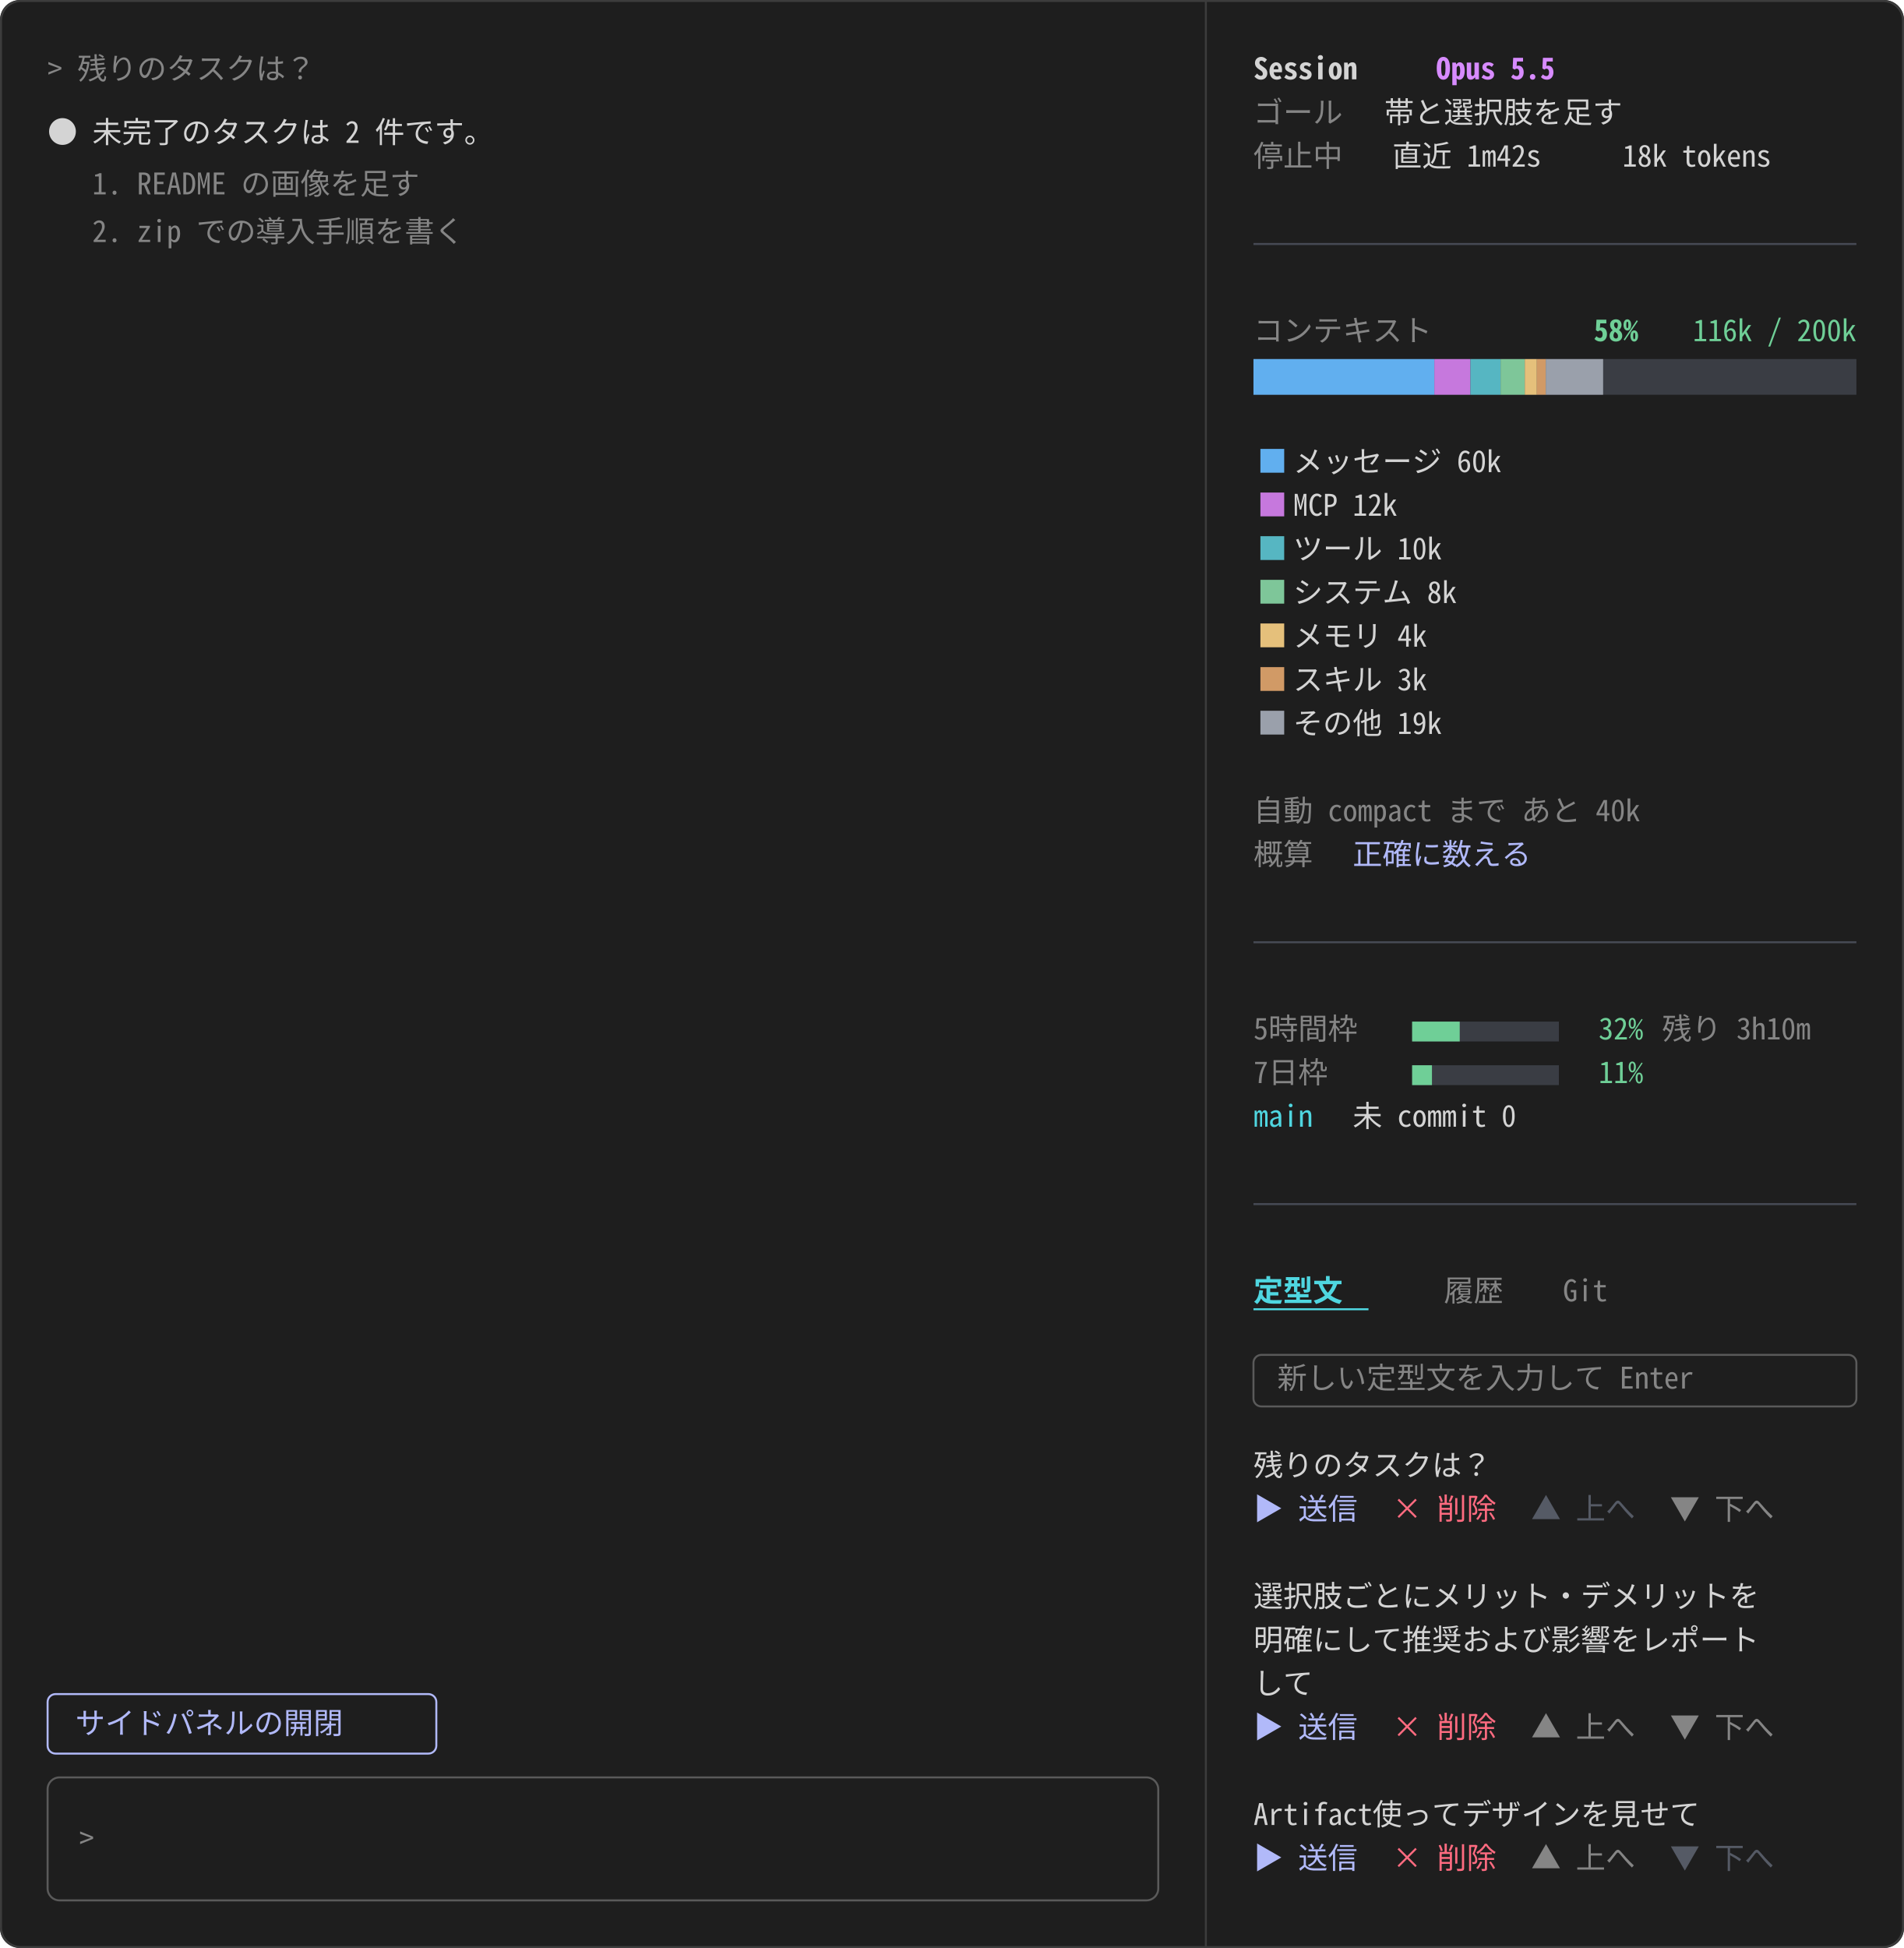
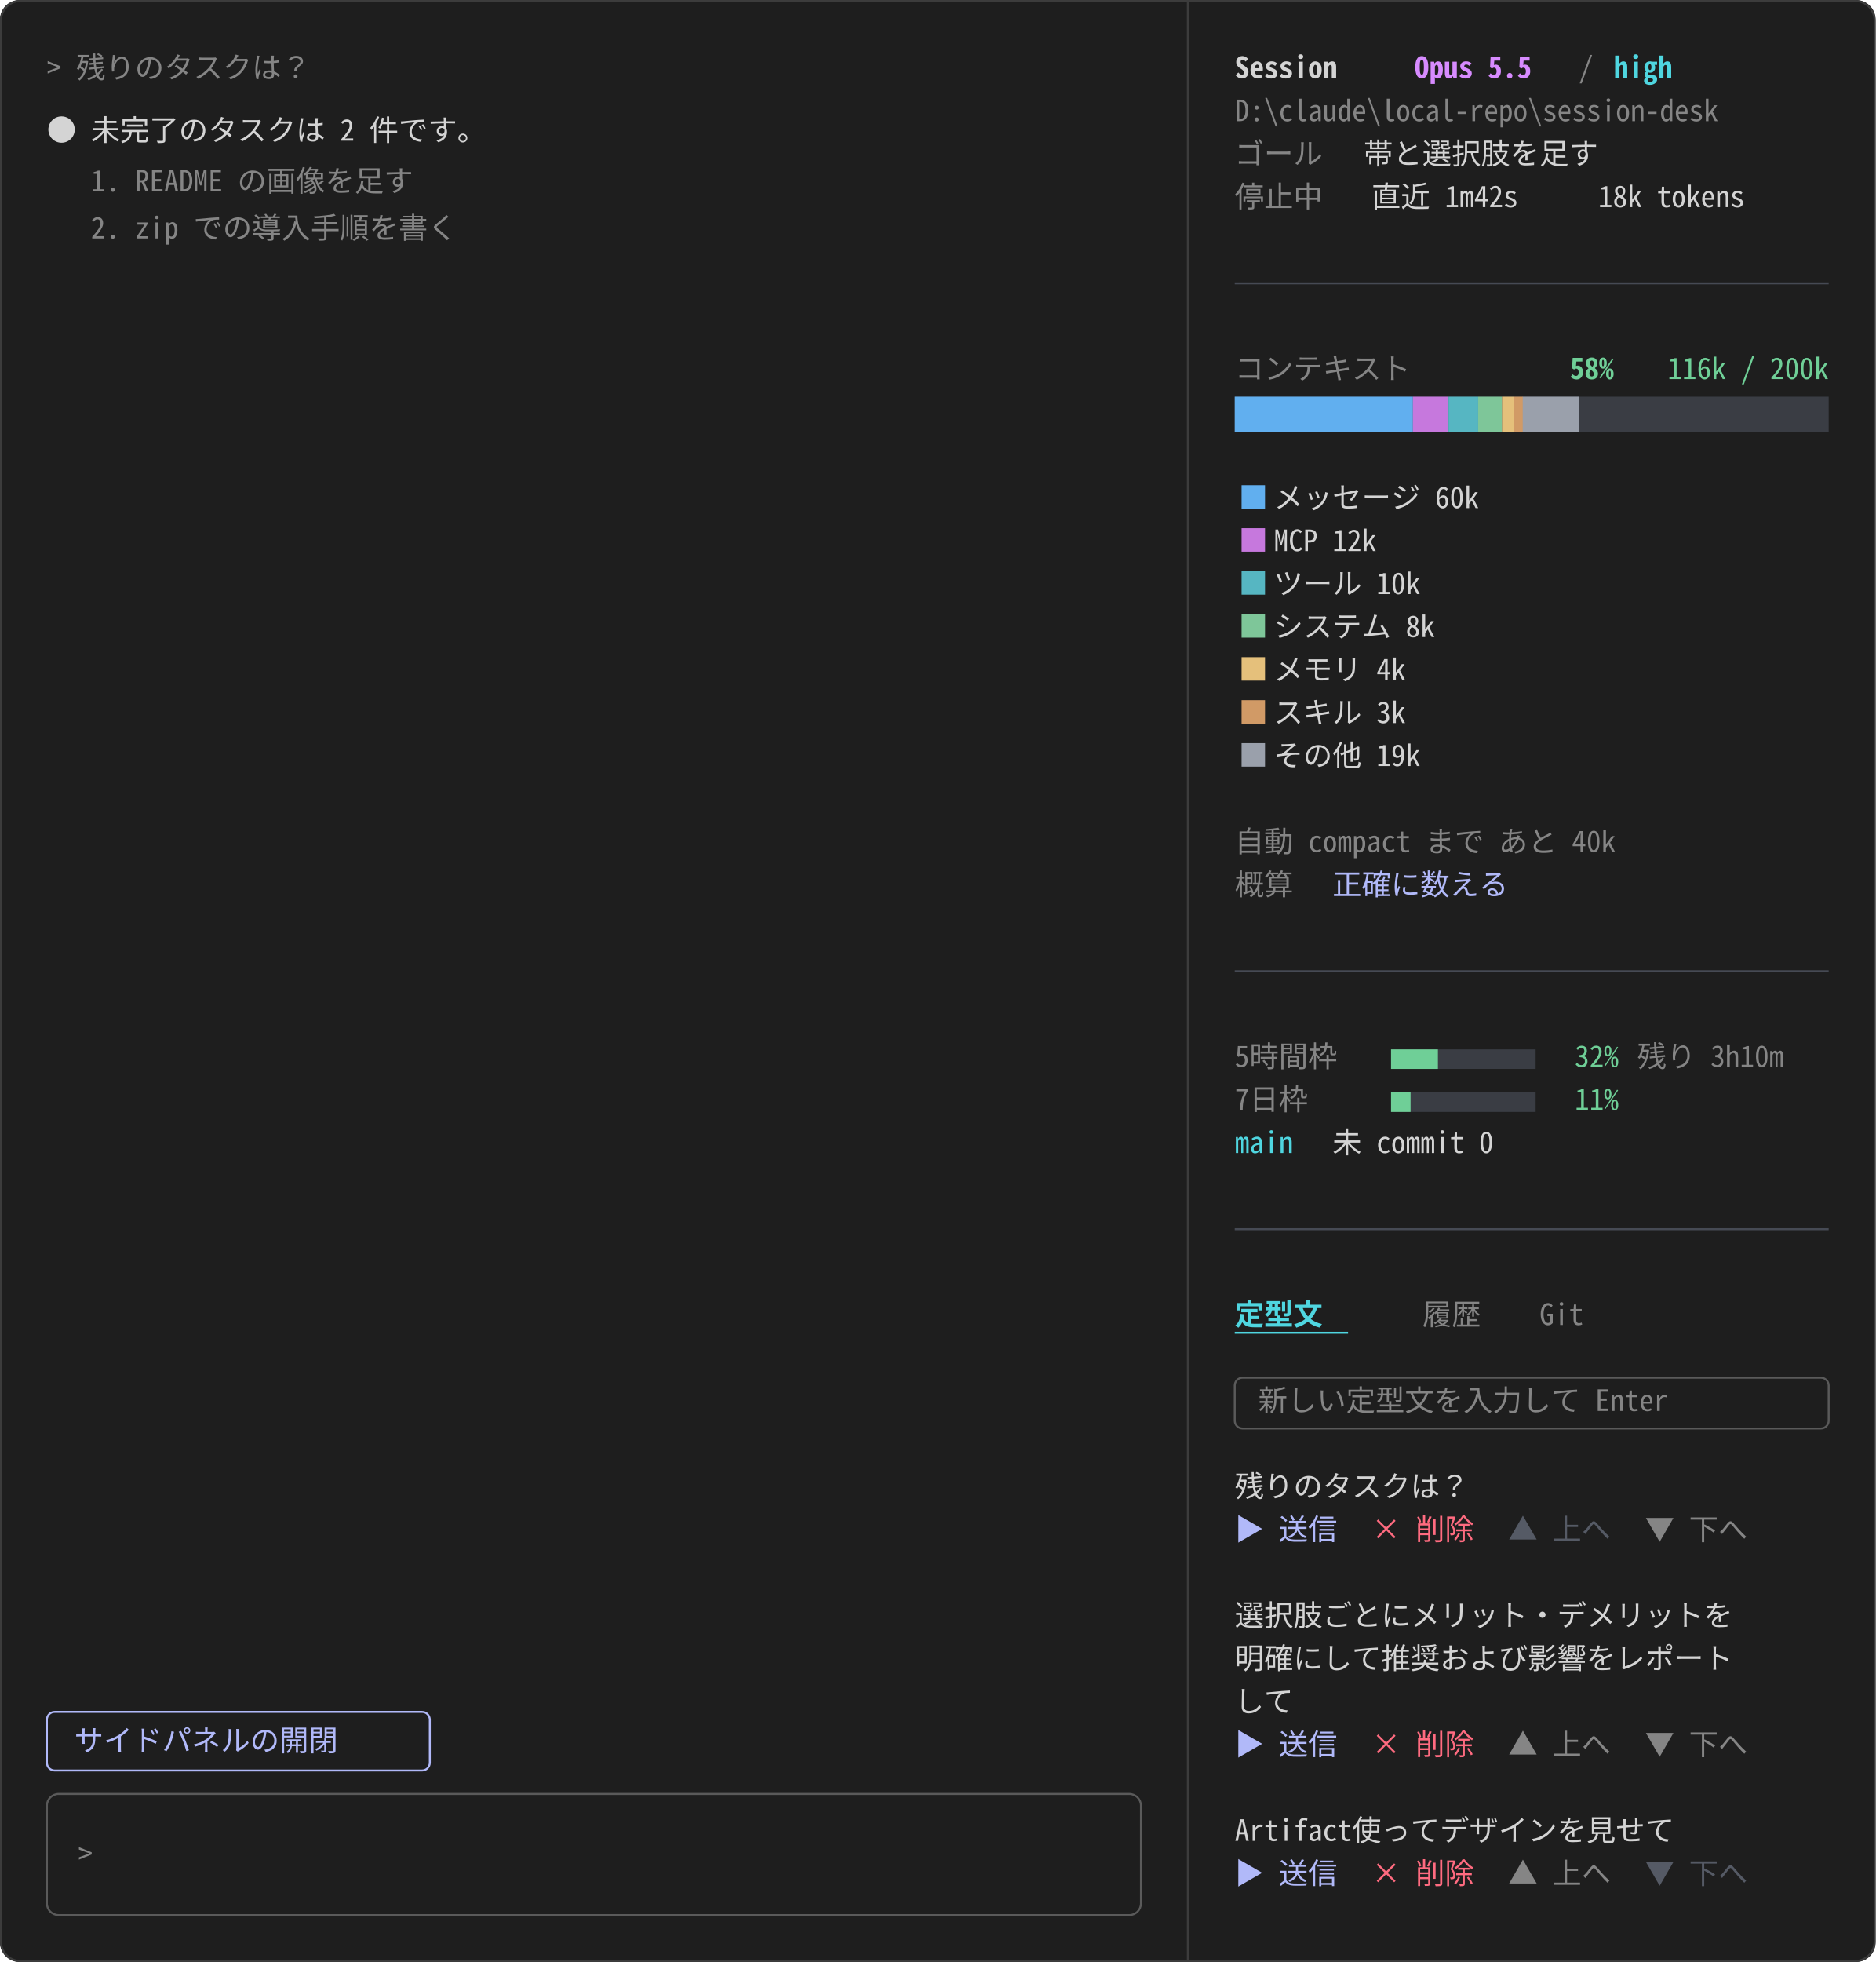
- <svg xmlns="http://www.w3.org/2000/svg" xml:space="preserve" viewBox="0 0 960 982" width="960" height="982" role="img" aria-labelledby="t d" font-family="Consolas, 'Cascadia Mono', 'Noto Sans Mono CJK JP', 'MS Gothic', monospace" font-size="15">
-   <rect x="0" y="0" width="960" height="982" rx="10" fill="#1e1e1e" />
-   <rect x="0.5" y="0.5" width="959" height="981" rx="10" fill="none" stroke="#3c3c3c" />
+ <svg xmlns="http://www.w3.org/2000/svg" xml:space="preserve" viewBox="0 0 960 1004" width="960" height="1004" role="img" aria-labelledby="t d" font-family="Consolas, 'Cascadia Mono', 'Noto Sans Mono CJK JP', 'MS Gothic', monospace" font-size="15">
+   <rect x="0" y="0" width="960" height="1004" rx="10" fill="#1e1e1e" />
+   <rect x="0.5" y="0.5" width="959" height="1003" rx="10" fill="none" stroke="#3c3c3c" />
  <text x="24" y="40" fill="#858585">&gt; 残りのタスクは？</text>
  <text x="24" y="72" fill="#d4d4d4">● 未完了のタスクは 2 件です。</text>
  <text x="24" y="98" fill="#858585">   1. README の画像を足す</text>
  <text x="24" y="122" fill="#858585">   2. zip での導入手順を書く</text>
-   <rect x="24" y="854" width="196" height="30" rx="4" fill="none" stroke="#b1b9f9" />
-   <text x="38" y="874" fill="#b1b9f9">サイドパネルの開閉</text>
-   <rect x="24" y="896" width="560" height="62" rx="6" fill="none" stroke="#5a5a5a" />
-   <text x="40" y="932" fill="#858585">&gt;</text>
-   <line x1="608" y1="0" x2="608" y2="982" stroke="#3c3c3c" />
+   <rect x="24" y="876" width="196" height="30" rx="4" fill="none" stroke="#b1b9f9" />
+   <text x="38" y="896" fill="#b1b9f9">サイドパネルの開閉</text>
+   <rect x="24" y="918" width="560" height="62" rx="6" fill="none" stroke="#5a5a5a" />
+   <text x="40" y="954" fill="#858585">&gt;</text>
+   <line x1="608" y1="0" x2="608" y2="1004" stroke="#3c3c3c" />
  <text x="632" y="40" fill="#d4d4d4" font-weight="bold">Session</text>
  <text x="724" y="40" fill="#d78bff" font-weight="bold">Opus 5.5</text>
-   <text x="632" y="62" fill="#858585">ゴール</text>
-   <text x="698" y="62" fill="#d4d4d4">帯と選択肢を足す</text>
-   <text x="632" y="84" fill="#858585">停止中</text>
-   <text x="702" y="84" fill="#d4d4d4">直近 1m42s</text>
-   <text x="818" y="84" fill="#d4d4d4">18k tokens</text>
-   <line x1="632" y1="123" x2="936" y2="123" stroke="#464a54" />
-   <text x="632" y="172" fill="#858585">コンテキスト</text>
-   <text x="826" y="172" fill="#6fcf97" font-weight="bold" text-anchor="end">58%</text>
-   <text x="936" y="172" fill="#6fcf97" text-anchor="end">116k / 200k</text>
-   <rect x="632" y="181" width="304" height="18" fill="#3a3d44" />
-   <rect x="632.0" y="181" width="91.2" height="18" fill="#61afef" />
-   <rect x="723.2" y="181" width="18.2" height="18" fill="#c678dd" />
-   <rect x="741.4" y="181" width="15.2" height="18" fill="#56b6c2" />
-   <rect x="756.6" y="181" width="12.2" height="18" fill="#7ec699" />
-   <rect x="768.8" y="181" width="6.1" height="18" fill="#e5c07b" />
-   <rect x="774.9" y="181" width="4.6" height="18" fill="#d19a66" />
-   <rect x="779.4" y="181" width="28.9" height="18" fill="#9aa0ab" />
-   <text x="634" y="238" fill="#61afef">■</text>
-   <text x="652" y="238" fill="#d4d4d4">メッセージ 60k</text>
-   <text x="634" y="260" fill="#c678dd">■</text>
-   <text x="652" y="260" fill="#d4d4d4">MCP 12k</text>
-   <text x="634" y="282" fill="#56b6c2">■</text>
-   <text x="652" y="282" fill="#d4d4d4">ツール 10k</text>
-   <text x="634" y="304" fill="#7ec699">■</text>
-   <text x="652" y="304" fill="#d4d4d4">システム 8k</text>
-   <text x="634" y="326" fill="#e5c07b">■</text>
-   <text x="652" y="326" fill="#d4d4d4">メモリ 4k</text>
-   <text x="634" y="348" fill="#d19a66">■</text>
-   <text x="652" y="348" fill="#d4d4d4">スキル 3k</text>
-   <text x="634" y="370" fill="#9aa0ab">■</text>
-   <text x="652" y="370" fill="#d4d4d4">その他 19k</text>
-   <text x="632" y="414" fill="#858585">自動 compact まで あと 40k</text>
-   <text x="632" y="436" fill="#858585">概算</text>
-   <text x="682" y="436" fill="#b1b9f9">正確に数える</text>
-   <line x1="632" y1="475" x2="936" y2="475" stroke="#464a54" />
-   <text x="632" y="524" fill="#858585">5時間枠</text>
-   <rect x="712" y="515" width="74" height="10" fill="#3a3d44" />
-   <rect x="712" y="515" width="24" height="10" fill="#6fcf97" />
-   <text x="806" y="524" fill="#6fcf97">32%</text>
-   <text x="838" y="524" fill="#858585">残り 3h10m</text>
-   <text x="632" y="546" fill="#858585">7日枠</text>
+   <text x="808" y="40" fill="#858585">/</text>
+   <text x="826" y="40" fill="#4fd6e0" font-weight="bold">high</text>
+   <text x="632" y="62" fill="#858585">D:\claude\local-repo\session-desk</text>
+   <text x="632" y="84" fill="#858585">ゴール</text>
+   <text x="698" y="84" fill="#d4d4d4">帯と選択肢を足す</text>
+   <text x="632" y="106" fill="#858585">停止中</text>
+   <text x="702" y="106" fill="#d4d4d4">直近 1m42s</text>
+   <text x="818" y="106" fill="#d4d4d4">18k tokens</text>
+   <line x1="632" y1="145" x2="936" y2="145" stroke="#464a54" />
+   <text x="632" y="194" fill="#858585">コンテキスト</text>
+   <text x="826" y="194" fill="#6fcf97" font-weight="bold" text-anchor="end">58%</text>
+   <text x="936" y="194" fill="#6fcf97" text-anchor="end">116k / 200k</text>
+   <rect x="632" y="203" width="304" height="18" fill="#3a3d44" />
+   <rect x="632.0" y="203" width="91.2" height="18" fill="#61afef" />
+   <rect x="723.2" y="203" width="18.2" height="18" fill="#c678dd" />
+   <rect x="741.4" y="203" width="15.2" height="18" fill="#56b6c2" />
+   <rect x="756.6" y="203" width="12.2" height="18" fill="#7ec699" />
+   <rect x="768.8" y="203" width="6.1" height="18" fill="#e5c07b" />
+   <rect x="774.9" y="203" width="4.6" height="18" fill="#d19a66" />
+   <rect x="779.4" y="203" width="28.9" height="18" fill="#9aa0ab" />
+   <text x="634" y="260" fill="#61afef">■</text>
+   <text x="652" y="260" fill="#d4d4d4">メッセージ 60k</text>
+   <text x="634" y="282" fill="#c678dd">■</text>
+   <text x="652" y="282" fill="#d4d4d4">MCP 12k</text>
+   <text x="634" y="304" fill="#56b6c2">■</text>
+   <text x="652" y="304" fill="#d4d4d4">ツール 10k</text>
+   <text x="634" y="326" fill="#7ec699">■</text>
+   <text x="652" y="326" fill="#d4d4d4">システム 8k</text>
+   <text x="634" y="348" fill="#e5c07b">■</text>
+   <text x="652" y="348" fill="#d4d4d4">メモリ 4k</text>
+   <text x="634" y="370" fill="#d19a66">■</text>
+   <text x="652" y="370" fill="#d4d4d4">スキル 3k</text>
+   <text x="634" y="392" fill="#9aa0ab">■</text>
+   <text x="652" y="392" fill="#d4d4d4">その他 19k</text>
+   <text x="632" y="436" fill="#858585">自動 compact まで あと 40k</text>
+   <text x="632" y="458" fill="#858585">概算</text>
+   <text x="682" y="458" fill="#b1b9f9">正確に数える</text>
+   <line x1="632" y1="497" x2="936" y2="497" stroke="#464a54" />
+   <text x="632" y="546" fill="#858585">5時間枠</text>
  <rect x="712" y="537" width="74" height="10" fill="#3a3d44" />
-   <rect x="712" y="537" width="10" height="10" fill="#6fcf97" />
-   <text x="806" y="546" fill="#6fcf97">11%</text>
-   <text x="632" y="568" fill="#4fd6e0">main</text>
-   <text x="682" y="568" fill="#d4d4d4">未 commit 0</text>
-   <line x1="632" y1="607" x2="936" y2="607" stroke="#464a54" />
-   <text x="632" y="656" fill="#4fd6e0" font-weight="bold">定型文</text>
-   <line x1="632" y1="660" x2="690" y2="660" stroke="#4fd6e0" />
-   <text x="728" y="656" fill="#858585">履歴</text>
-   <text x="788" y="656" fill="#858585">Git</text>
-   <rect x="632" y="683" width="304" height="26" rx="4" fill="none" stroke="#5a5a5a" />
-   <text x="644" y="700" fill="#858585">新しい定型文を入力して Enter</text>
-   <text x="632" y="744" fill="#d4d4d4">残りのタスクは？</text>
-   <text x="632" y="766" fill="#b1b9f9">▶ 送信</text>
-   <text x="702" y="766" fill="#ff6b80">× 削除</text>
-   <text x="772" y="766" fill="#555a65">▲ 上へ</text>
-   <text x="842" y="766" fill="#858585">▼ 下へ</text>
-   <text x="632" y="810" fill="#d4d4d4">選択肢ごとにメリット・デメリットを</text>
-   <text x="632" y="832" fill="#d4d4d4">明確にして推奨および影響をレポート</text>
-   <text x="632" y="854" fill="#d4d4d4">して</text>
-   <text x="632" y="876" fill="#b1b9f9">▶ 送信</text>
-   <text x="702" y="876" fill="#ff6b80">× 削除</text>
-   <text x="772" y="876" fill="#858585">▲ 上へ</text>
-   <text x="842" y="876" fill="#858585">▼ 下へ</text>
-   <text x="632" y="920" fill="#d4d4d4">Artifact使ってデザインを見せて</text>
-   <text x="632" y="942" fill="#b1b9f9">▶ 送信</text>
-   <text x="702" y="942" fill="#ff6b80">× 削除</text>
-   <text x="772" y="942" fill="#858585">▲ 上へ</text>
-   <text x="842" y="942" fill="#555a65">▼ 下へ</text>
+   <rect x="712" y="537" width="24" height="10" fill="#6fcf97" />
+   <text x="806" y="546" fill="#6fcf97">32%</text>
+   <text x="838" y="546" fill="#858585">残り 3h10m</text>
+   <text x="632" y="568" fill="#858585">7日枠</text>
+   <rect x="712" y="559" width="74" height="10" fill="#3a3d44" />
+   <rect x="712" y="559" width="10" height="10" fill="#6fcf97" />
+   <text x="806" y="568" fill="#6fcf97">11%</text>
+   <text x="632" y="590" fill="#4fd6e0">main</text>
+   <text x="682" y="590" fill="#d4d4d4">未 commit 0</text>
+   <line x1="632" y1="629" x2="936" y2="629" stroke="#464a54" />
+   <text x="632" y="678" fill="#4fd6e0" font-weight="bold">定型文</text>
+   <line x1="632" y1="682" x2="690" y2="682" stroke="#4fd6e0" />
+   <text x="728" y="678" fill="#858585">履歴</text>
+   <text x="788" y="678" fill="#858585">Git</text>
+   <rect x="632" y="705" width="304" height="26" rx="4" fill="none" stroke="#5a5a5a" />
+   <text x="644" y="722" fill="#858585">新しい定型文を入力して Enter</text>
+   <text x="632" y="766" fill="#d4d4d4">残りのタスクは？</text>
+   <text x="632" y="788" fill="#b1b9f9">▶ 送信</text>
+   <text x="702" y="788" fill="#ff6b80">× 削除</text>
+   <text x="772" y="788" fill="#555a65">▲ 上へ</text>
+   <text x="842" y="788" fill="#858585">▼ 下へ</text>
+   <text x="632" y="832" fill="#d4d4d4">選択肢ごとにメリット・デメリットを</text>
+   <text x="632" y="854" fill="#d4d4d4">明確にして推奨および影響をレポート</text>
+   <text x="632" y="876" fill="#d4d4d4">して</text>
+   <text x="632" y="898" fill="#b1b9f9">▶ 送信</text>
+   <text x="702" y="898" fill="#ff6b80">× 削除</text>
+   <text x="772" y="898" fill="#858585">▲ 上へ</text>
+   <text x="842" y="898" fill="#858585">▼ 下へ</text>
+   <text x="632" y="942" fill="#d4d4d4">Artifact使ってデザインを見せて</text>
+   <text x="632" y="964" fill="#b1b9f9">▶ 送信</text>
+   <text x="702" y="964" fill="#ff6b80">× 削除</text>
+   <text x="772" y="964" fill="#858585">▲ 上へ</text>
+   <text x="842" y="964" fill="#555a65">▼ 下へ</text>
</svg>
